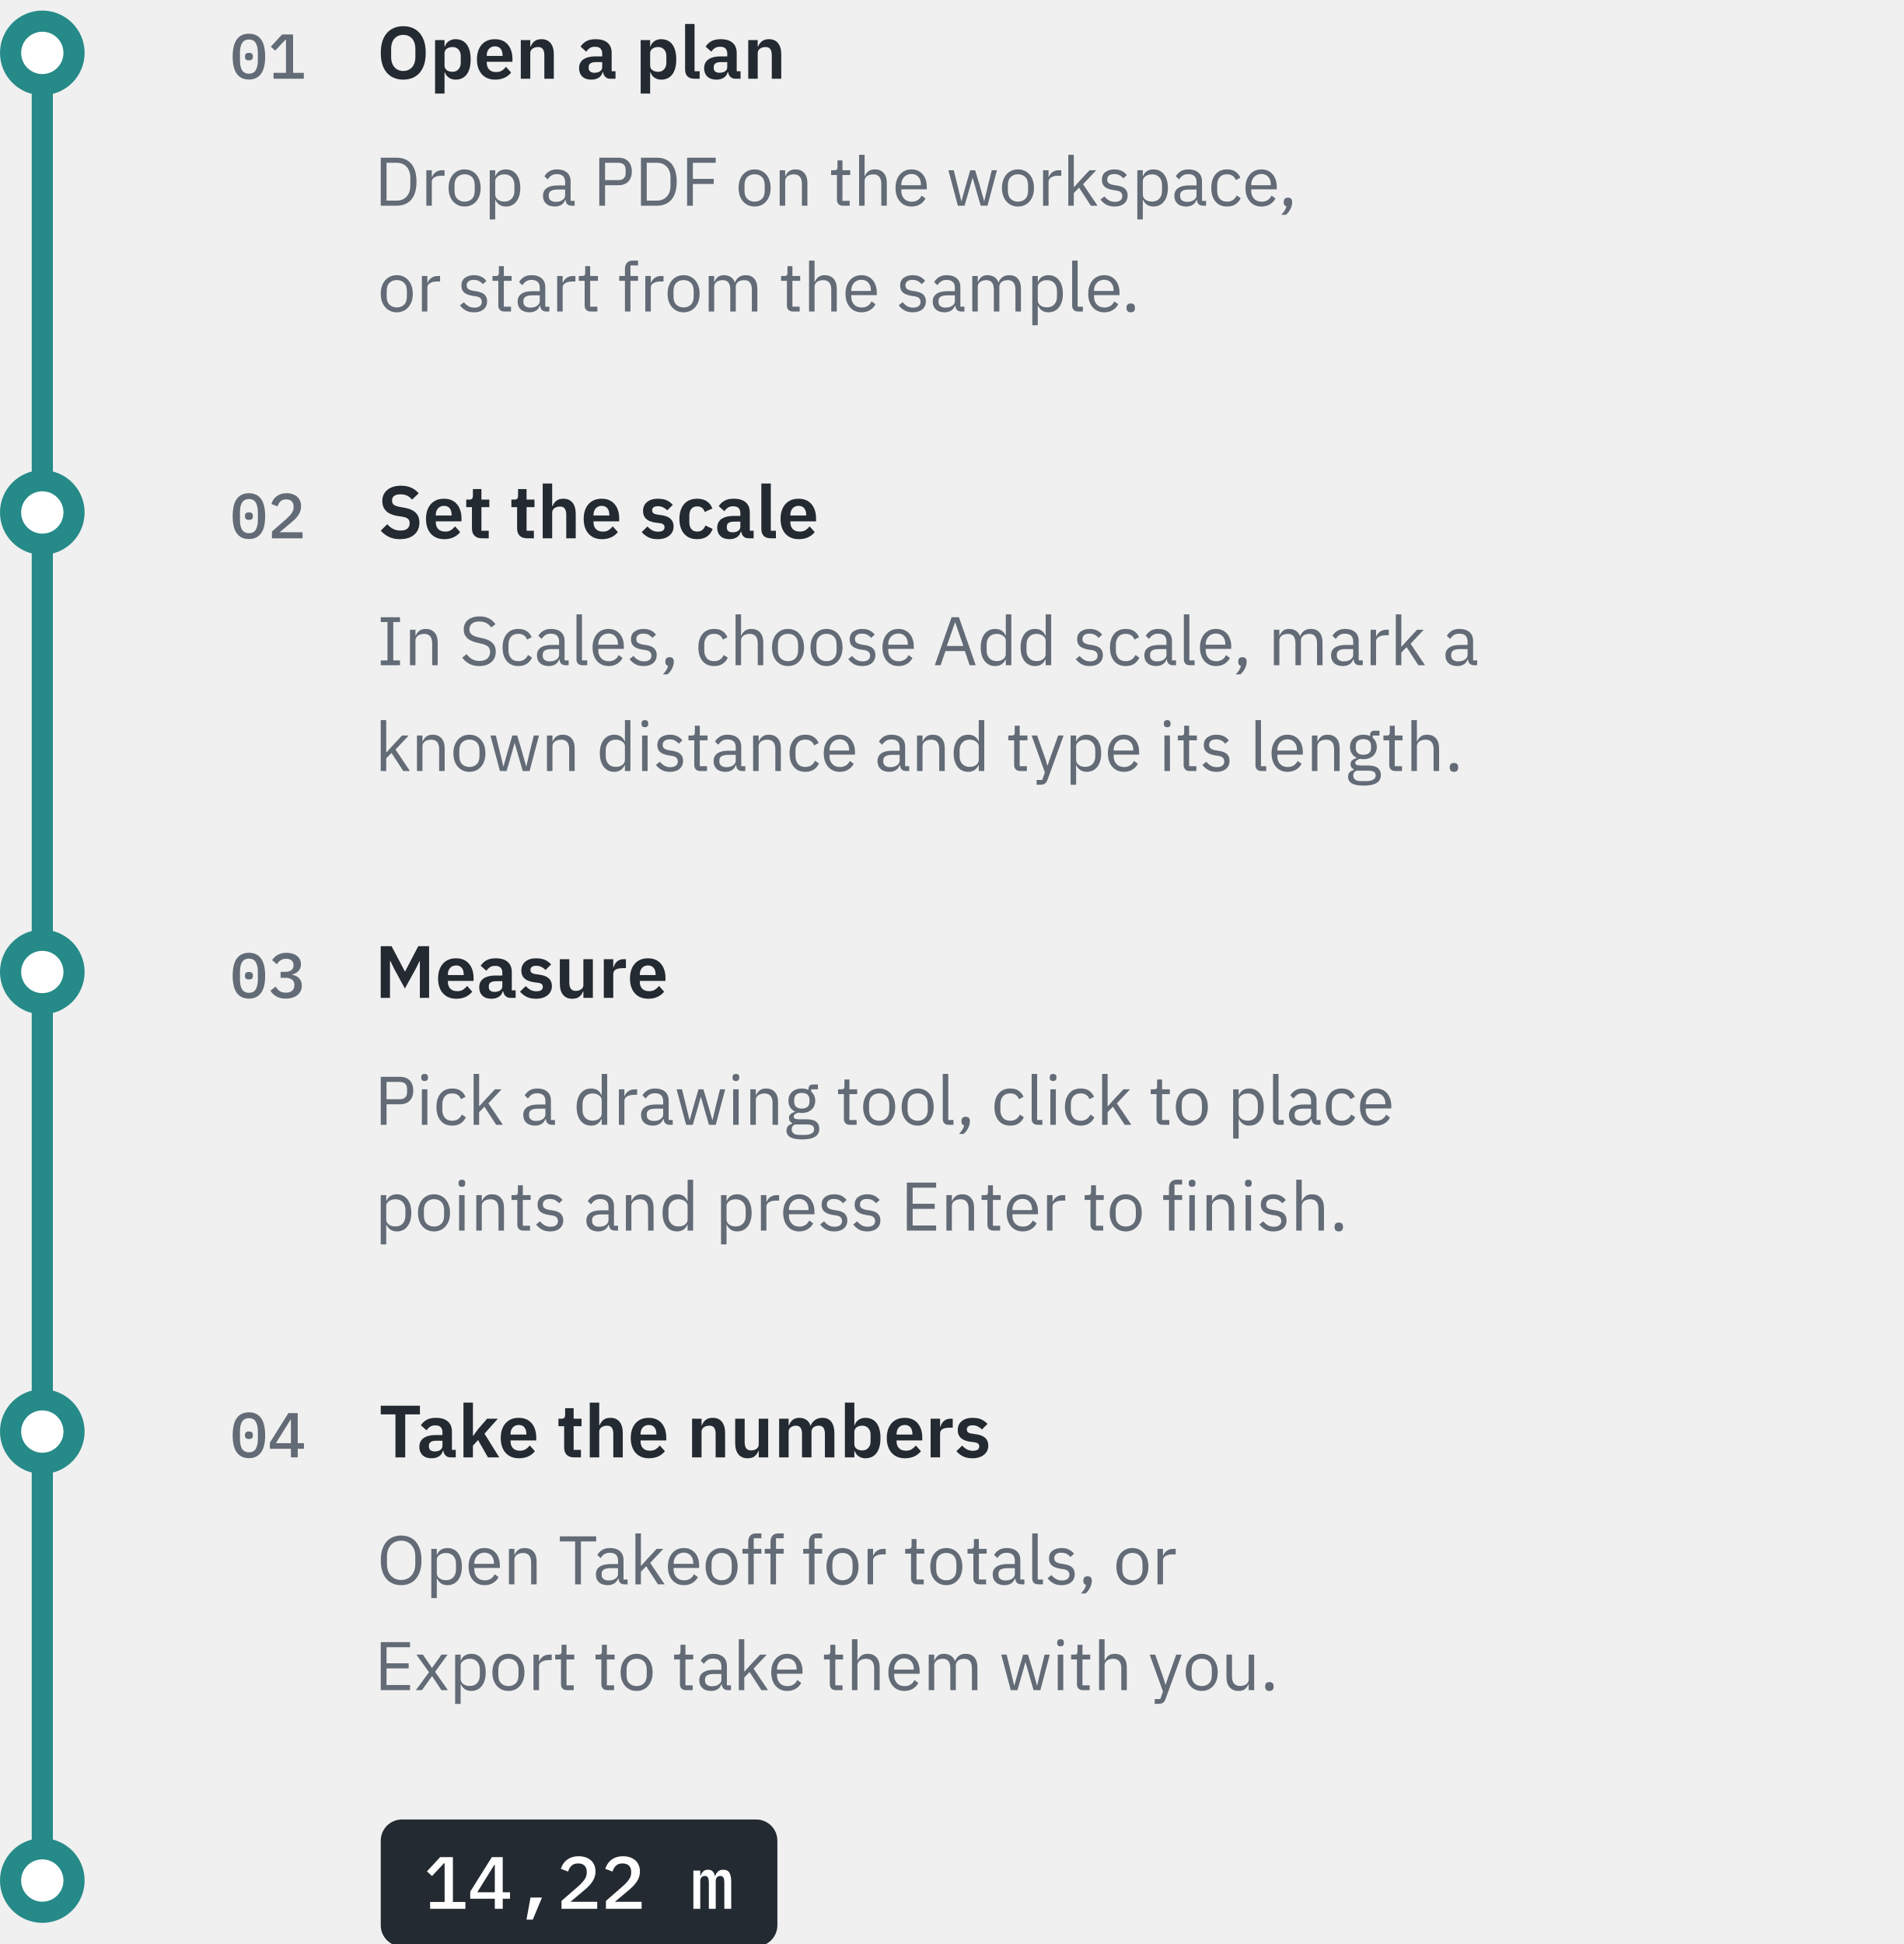
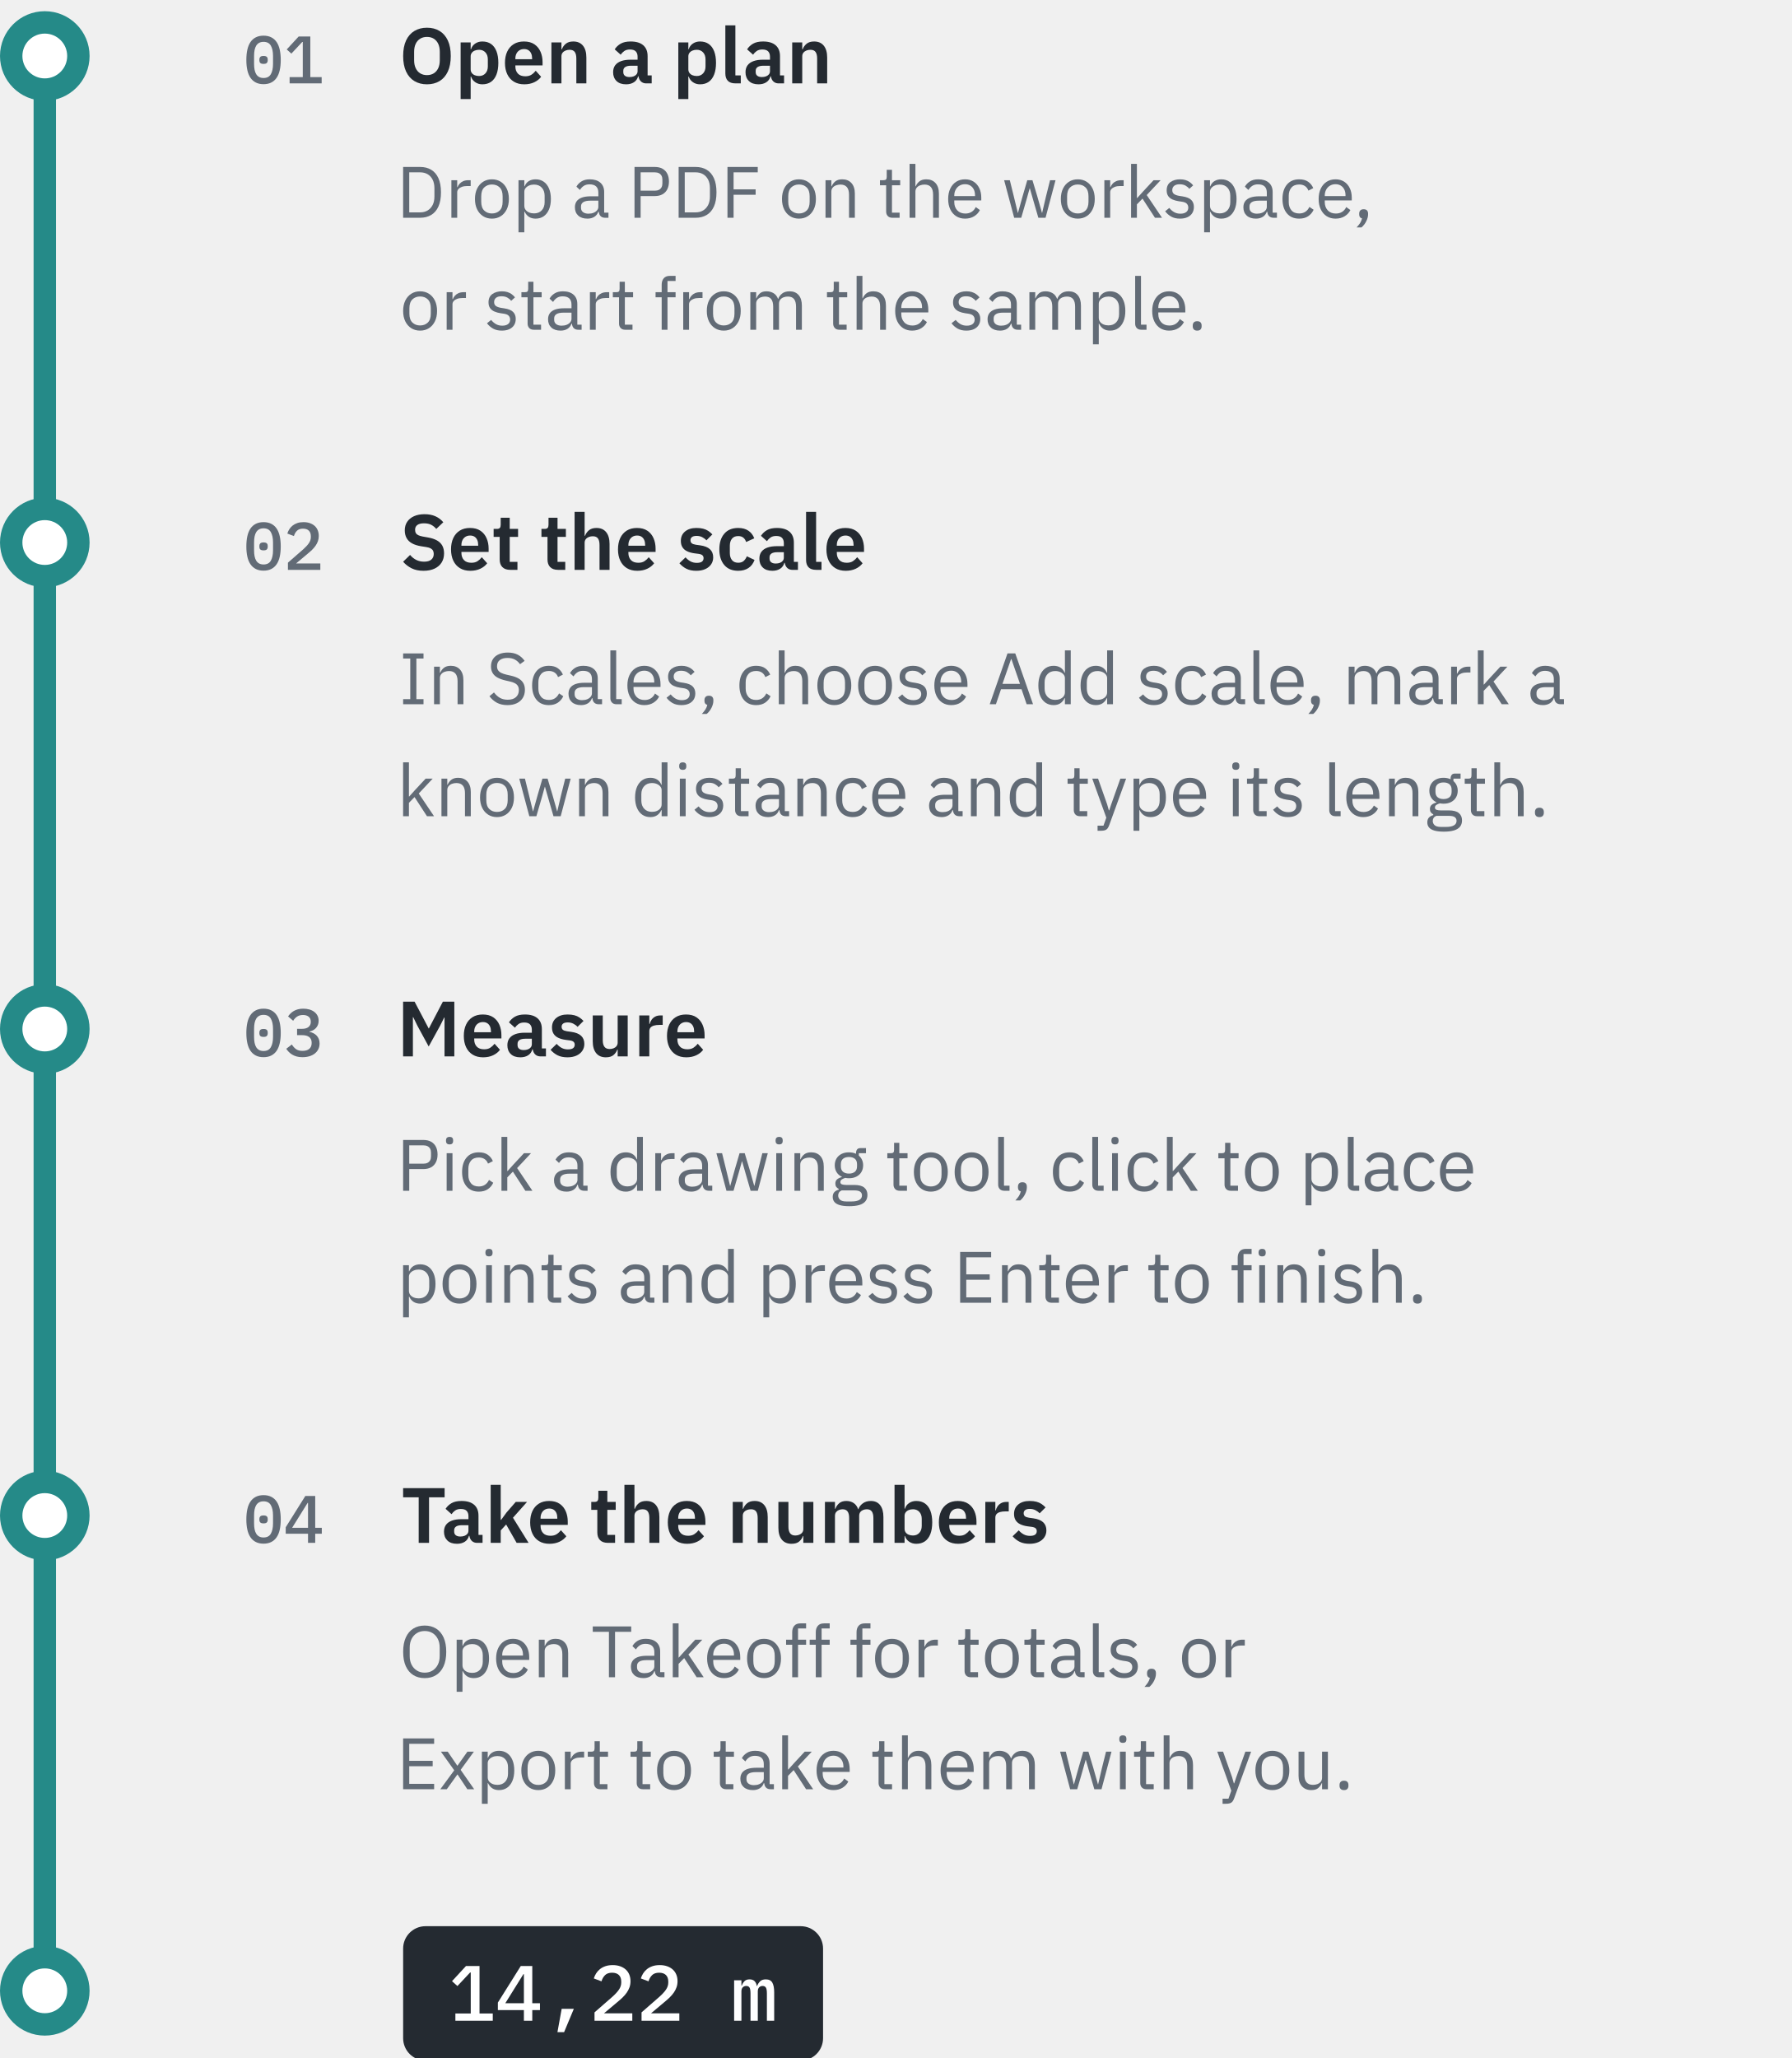
- <svg xmlns="http://www.w3.org/2000/svg" width="360" height="367.54" viewBox="0 0 360 367.54">
+ <svg xmlns="http://www.w3.org/2000/svg" width="320" height="367.54" viewBox="0 0 320 367.54">
  <defs>
    <path id="o-comma" d="M244 152H399L275 -145H190Z" />
    <path id="o-four" d="M362 0V136H30V232L322 698H469V224H567V136H469V0ZM125 224H362V595H356Z" />
    <path id="o-m" d="M44 0V516H137V449H142Q154 482 176.5 505.0Q199 528 241 528Q282 528 304.5 505.5Q327 483 333 444H337Q351 479 376.0 503.5Q401 528 448 528Q508 528 531.5 486.0Q555 444 555 363V0H462V349Q462 403 449.0 423.5Q436 444 407 444Q381 444 363.5 426.5Q346 409 346 374V0H253V349Q253 403 240.5 423.5Q228 444 199 444Q172 444 154.5 426.5Q137 409 137 374V0Z" />
    <path id="o-one" d="M88 0V93H284V616H276L114 443L45 505L223 698H396V93H565V0Z" />
    <path id="o-three" d="M271 410Q338 410 370.5 438.5Q403 467 403 510V517Q403 565 371.5 590.5Q340 616 287 616Q236 616 200.5 593.0Q165 570 141 530L65 595Q81 618 102.0 639.0Q123 660 150.0 675.5Q177 691 212.0 700.5Q247 710 291 710Q340 710 382.0 698.0Q424 686 455.0 662.5Q486 639 503.0 605.5Q520 572 520 530Q520 497 509.5 470.0Q499 443 480.5 422.5Q462 402 437.0 389.0Q412 376 384 370V365Q414 359 441.0 345.5Q468 332 489.0 310.5Q510 289 522.0 259.5Q534 230 534 192Q534 146 516.0 108.5Q498 71 464.5 44.0Q431 17 384.0 2.5Q337 -12 279 -12Q230 -12 192.5 -1.5Q155 9 126.0 26.5Q97 44 75.5 66.5Q54 89 38 113L121 177Q147 135 182.5 108.5Q218 82 280 82Q346 82 381.0 112.5Q416 143 416 197V205Q416 259 379.5 287.5Q343 316 274 316H199V410Z" />
    <path id="o-two" d="M545 0H63V107L291 306Q345 354 374.5 397.0Q404 440 404 488V499Q404 554 374.0 583.5Q344 613 287 613Q229 613 197.5 582.0Q166 551 152 503L54 540Q64 573 83.0 603.5Q102 634 131.5 658.0Q161 682 201.5 696.0Q242 710 295 710Q349 710 391.5 694.5Q434 679 463.0 652.0Q492 625 507.0 587.5Q522 550 522 505Q522 463 509.5 427.5Q497 392 474.5 359.5Q452 327 421.0 297.0Q390 267 353 237L184 95H545Z" />
    <path id="o-zero" d="M300 -12Q234 -12 185.5 12.5Q137 37 105.5 83.0Q74 129 59.0 196.0Q44 263 44 349Q44 434 59.0 501.5Q74 569 105.5 615.0Q137 661 185.5 685.5Q234 710 300 710Q366 710 414.5 685.5Q463 661 494.5 615.0Q526 569 541.0 501.5Q556 434 556 349Q556 263 541.0 196.0Q526 129 494.5 83.0Q463 37 414.5 12.5Q366 -12 300 -12ZM300 80Q376 80 408.5 136.5Q441 193 441 289V409Q441 505 408.5 561.5Q376 618 300 618Q262 618 235.0 603.5Q208 589 191.0 561.5Q174 534 166.5 495.5Q159 457 159 409V289Q159 241 166.5 202.5Q174 164 191.0 136.5Q208 109 235.0 94.5Q262 80 300 80ZM300 290Q265 290 251.5 304.0Q238 318 238 338V360Q238 380 251.5 394.0Q265 408 300 408Q335 408 348.5 394.0Q362 380 362 360V338Q362 318 348.5 304.0Q335 290 300 290Z" />
    <path id="r-A" d="M618 0H530L460 206H178L108 0H23L267 698H374ZM439 280 351 533 321 620H316L286 533L198 280Z" />
    <path id="r-D" d="M93 0V698H327Q414 698 478.5 659.5Q543 621 578.0 543.5Q613 466 613 349Q613 232 578.0 154.5Q543 77 478.5 38.5Q414 0 327 0ZM177 74H327Q385 74 429.0 100.0Q473 126 498.0 174.5Q523 223 523 292V406Q523 475 498.0 524.0Q473 573 429.0 598.5Q385 624 327 624H177Z" />
    <path id="r-E" d="M519 0H93V698H519V624H177V390H499V316H177V74H519Z" />
    <path id="r-F" d="M177 0H93V698H509V624H177V390H480V316H177Z" />
    <path id="r-I" d="M340 0H60V70H158V628H60V698H340V628H242V70H340Z" />
    <path id="r-O" d="M354 -12Q264 -12 197.5 29.5Q131 71 94.5 151.5Q58 232 58 349Q58 466 94.5 546.5Q131 627 197.5 668.5Q264 710 354 710Q444 710 510.5 668.5Q577 627 613.5 546.5Q650 466 650 349Q650 232 613.5 151.5Q577 71 510.5 29.5Q444 -12 354 -12ZM354 63Q415 63 461.0 91.5Q507 120 533.5 171.0Q560 222 560 291V407Q560 476 533.5 527.5Q507 579 461.0 607.0Q415 635 354 635Q294 635 247.5 607.0Q201 579 174.5 527.5Q148 476 148 407V291Q148 222 174.5 171.0Q201 120 247.5 91.5Q294 63 354 63Z" />
    <path id="r-P" d="M177 0H93V698H371Q434 698 477.5 673.5Q521 649 543.5 604.5Q566 560 566 498Q566 437 543.5 392.0Q521 347 477.5 322.5Q434 298 371 298H177ZM177 624V372H371Q404 372 427.5 383.5Q451 395 463.5 417.5Q476 440 476 472V524Q476 556 463.5 578.5Q451 601 427.5 612.5Q404 624 371 624Z" />
    <path id="r-S" d="M289 -12Q205 -12 144.5 20.5Q84 53 42 110L104 162Q141 113 186.0 87.5Q231 62 292 62Q367 62 406.5 98.0Q446 134 446 194Q446 227 433.0 250.0Q420 273 391.5 288.5Q363 304 317 314L260 327Q197 342 153.0 366.0Q109 390 86.0 428.0Q63 466 63 519Q63 581 92.0 623.5Q121 666 173.5 688.0Q226 710 294 710Q373 710 429.5 681.0Q486 652 525 596L462 550Q434 590 392.5 613.0Q351 636 290 636Q223 636 184.5 607.0Q146 578 146 522Q146 489 160.5 467.0Q175 445 204.0 430.5Q233 416 277 406L334 393Q402 378 445.0 352.0Q488 326 508.5 288.0Q529 250 529 198Q529 134 500.0 87.0Q471 40 417.5 14.0Q364 -12 289 -12Z" />
    <path id="r-T" d="M550 624H328V0H244V624H22V698H550Z" />
    <path id="r-a" d="M505 0H460Q428 0 408.0 13.5Q388 27 379.0 51.0Q370 75 370 106V113L401 84H366Q350 37 310.5 12.5Q271 -12 217 -12Q135 -12 89.5 30.0Q44 72 44 144Q44 193 68.0 226.5Q92 260 140.5 277.5Q189 295 264 295H366V346Q366 401 336.0 430.0Q306 459 244 459Q198 459 166.0 438.0Q134 417 113 382L65 427Q86 468 132.0 498.0Q178 528 248 528Q341 528 393.5 482.0Q446 436 446 354V70H505ZM366 235H260Q192 235 160.0 215.0Q128 195 128 157V136Q128 98 156.0 77.0Q184 56 230 56Q270 56 300.5 68.5Q331 81 348.5 102.5Q366 124 366 150Z" />
    <path id="r-c" d="M277 -12Q168 -12 107.5 61.0Q47 134 47 258Q47 382 107.5 455.0Q168 528 277 528Q354 528 401.0 494.0Q448 460 470 407L403 373Q389 413 356.5 435.0Q324 457 277 457Q206 457 169.5 413.5Q133 370 133 302V214Q133 147 169.5 103.0Q206 59 277 59Q326 59 361.0 82.0Q396 105 417 149L475 110Q450 55 400.5 21.5Q351 -12 277 -12Z" />
    <path id="r-comma" d="M136 117Q168 117 182.5 100.5Q197 84 197 58V44Q197 4 173.0 -46.0Q149 -96 106 -133H39Q69 -101 87.5 -72.5Q106 -44 114 -9Q94 -4 84.5 10.0Q75 24 75 44V58Q75 84 90.0 100.5Q105 117 136 117Z" />
    <path id="r-d" d="M415 0V84H411Q388 36 350.5 12.0Q313 -12 260 -12Q196 -12 148.5 21.0Q101 54 75.5 115.0Q50 176 50 258Q50 341 75.5 401.5Q101 462 148.5 495.0Q196 528 260 528Q313 528 352.0 504.5Q391 481 411 432H415V740H495V0ZM282 60Q319 60 349.0 72.5Q379 85 397.0 108.5Q415 132 415 165V357Q415 386 397.0 408.0Q379 430 349.0 443.0Q319 456 282 456Q215 456 175.5 413.5Q136 371 136 302V214Q136 145 175.5 102.5Q215 60 282 60Z" />
    <path id="r-e" d="M279 -12Q209 -12 157.0 21.5Q105 55 76.0 115.5Q47 176 47 258Q47 340 76.0 400.5Q105 461 157.0 494.5Q209 528 279 528Q348 528 398.0 495.5Q448 463 475.0 406.0Q502 349 502 276V238H131V214Q131 147 171.5 102.5Q212 58 284 58Q333 58 369.5 81.0Q406 104 426 147L483 106Q458 54 405.0 21.0Q352 -12 279 -12ZM279 461Q236 461 202.5 441.0Q169 421 150.0 385.5Q131 350 131 305V298H416V309Q416 355 399.0 389.0Q382 423 351.0 442.0Q320 461 279 461Z" />
    <path id="r-f" d="M113 0V446H29V516H113V620Q113 673 141.0 706.5Q169 740 226 740H304V670H193V516H304V446H193V0Z" />
    <path id="r-g" d="M520 -57Q520 -110 492.0 -144.5Q464 -179 408.5 -195.5Q353 -212 270 -212Q190 -212 139.5 -197.0Q89 -182 66.0 -153.5Q43 -125 43 -85Q43 -43 65.0 -19.0Q87 5 125 15V26Q103 37 91.0 54.5Q79 72 79 98Q79 137 104.0 157.5Q129 178 168 188V192Q122 214 96.5 255.0Q71 296 71 350Q71 403 95.0 443.0Q119 483 163.0 505.5Q207 528 265 528Q293 528 317.5 523.0Q342 518 363 508V517Q363 547 377.0 566.5Q391 586 423 586H500V516H402V483Q430 459 445.5 425.0Q461 391 461 350Q461 298 437.0 257.5Q413 217 369.0 194.5Q325 172 266 172Q253 172 240.0 173.5Q227 175 216 177Q191 170 169.5 156.5Q148 143 148 119Q148 96 170.0 88.0Q192 80 227 80H337Q433 80 476.5 43.5Q520 7 520 -57ZM445 -63Q445 -32 421.5 -13.5Q398 5 338 5H166Q141 -6 129.5 -23.5Q118 -41 118 -65Q118 -99 143.5 -123.0Q169 -147 230 -147H304Q371 -147 408.0 -126.0Q445 -105 445 -63ZM266 236Q317 236 347.0 260.5Q377 285 377 336V364Q377 415 347.0 439.5Q317 464 266 464Q215 464 185.0 439.5Q155 415 155 364V336Q155 285 185.0 260.5Q215 236 266 236Z" />
    <path id="r-h" d="M85 0V740H165V432H169Q188 476 222.5 502.0Q257 528 315 528Q395 528 441.5 476.5Q488 425 488 331V0H408V317Q408 386 378.5 421.0Q349 456 291 456Q259 456 230.0 445.5Q201 435 183.0 413.0Q165 391 165 358V0Z" />
    <path id="r-i" d="M125 637Q100 637 88.0 649.5Q76 662 76 682V695Q76 715 88.0 727.5Q100 740 125 740Q151 740 162.5 727.5Q174 715 174 695V682Q174 662 162.5 649.5Q151 637 125 637ZM85 0V516H165V0Z" />
    <path id="r-k" d="M85 0V740H165V363V271H169L248 359L394 516H491L300 312L510 0H413L242 263L165 184V0Z" />
    <path id="r-l" d="M241 0H170Q129 0 107.0 23.5Q85 47 85 83V740H165V70H241Z" />
    <path id="r-m" d="M165 0H85V516H165V432H169Q186 472 217.0 500.0Q248 528 308 528Q359 528 402.0 503.5Q445 479 466 423H468Q482 465 520.5 496.5Q559 528 625 528Q704 528 748.5 476.5Q793 425 793 331V0H713V317Q713 385 686.0 420.5Q659 456 600 456Q569 456 541.0 445.5Q513 435 496.0 413.0Q479 391 479 358V0H399V317Q399 386 372.0 421.0Q345 456 288 456Q257 456 228.5 445.5Q200 435 182.5 413.0Q165 391 165 358Z" />
    <path id="r-n" d="M165 0H85V516H165V432H169Q188 476 222.5 502.0Q257 528 315 528Q395 528 441.5 476.5Q488 425 488 331V0H408V317Q408 386 378.5 421.0Q349 456 291 456Q259 456 230.0 445.5Q201 435 183.0 413.0Q165 391 165 358Z" />
    <path id="r-o" d="M280 -12Q211 -12 158.5 21.5Q106 55 76.5 115.5Q47 176 47 258Q47 340 76.5 400.5Q106 461 158.5 494.5Q211 528 280 528Q349 528 401.5 494.5Q454 461 483.5 400.5Q513 340 513 258Q513 176 483.5 115.5Q454 55 401.5 21.5Q349 -12 280 -12ZM280 59Q345 59 386.0 99.0Q427 139 427 221V295Q427 377 386.0 417.0Q345 457 280 457Q216 457 174.5 417.0Q133 377 133 295V221Q133 139 174.5 99.0Q216 59 280 59Z" />
    <path id="r-p" d="M85 -200V516H165V432H169Q189 481 228.0 504.5Q267 528 320 528Q385 528 432.0 495.0Q479 462 504.5 401.5Q530 341 530 258Q530 176 504.5 115.0Q479 54 432.0 21.0Q385 -12 320 -12Q267 -12 229.5 12.0Q192 36 169 84H165V-200ZM298 60Q366 60 405.0 102.5Q444 145 444 214V302Q444 371 405.0 413.5Q366 456 298 456Q262 456 231.5 443.0Q201 430 183.0 408.0Q165 386 165 357V165Q165 132 183.0 108.5Q201 85 231.5 72.5Q262 60 298 60Z" />
    <path id="r-period" d="M136 -12Q105 -12 90.0 4.5Q75 21 75 46V59Q75 85 90.0 101.0Q105 117 136 117Q168 117 182.5 101.0Q197 85 197 59V46Q197 21 182.5 4.5Q168 -12 136 -12Z" />
    <path id="r-r" d="M165 0H85V516H165V421H170Q179 446 198.0 467.5Q217 489 247.0 502.5Q277 516 319 516H350V436H303Q260 436 229.0 424.5Q198 413 181.5 394.0Q165 375 165 350Z" />
    <path id="r-s" d="M240 -12Q169 -12 120.0 15.5Q71 43 36 89L93 135Q123 98 160.0 77.0Q197 56 246 56Q297 56 325.5 78.0Q354 100 354 140Q354 170 334.5 192.0Q315 214 264 221L223 227Q176 234 138.0 250.5Q100 267 78.5 297.5Q57 328 57 376Q57 453 109.5 490.5Q162 528 241 528Q283 528 315.5 518.0Q348 508 374.0 489.5Q400 471 421 445L368 397Q351 421 318.0 440.5Q285 460 235 460Q186 460 160.0 438.5Q134 417 134 380Q134 343 159.5 325.5Q185 308 233 300L273 294Q359 281 395.0 244.5Q431 208 431 149Q431 99 408.0 63.0Q385 27 342.0 7.5Q299 -12 240 -12Z" />
    <path id="r-t" d="M299 0H199Q158 0 136.0 24.0Q114 48 114 85V446H29V516H77Q103 516 112.5 526.5Q122 537 122 563V659H194V516H307V446H194V70H299Z" />
    <path id="r-u" d="M403 0V84H399Q384 47 351.5 17.5Q319 -12 254 -12Q175 -12 127.5 39.5Q80 91 80 185V516H160V199Q160 130 190.0 95.0Q220 60 278 60Q310 60 338.5 70.5Q367 81 385.0 103.0Q403 125 403 159V516H483V0Z" />
    <path id="r-w" d="M169 0 31 516H109L164 293L219 67H221L284 293L349 516H420L487 293L551 67H553L606 293L662 516H737L600 0H501L429 248L384 405H382L338 248L266 0Z" />
    <path id="r-x" d="M21 0 212 260 29 516H123L254 324H257L393 516H482L300 266L486 0H392L258 202H255L110 0Z" />
    <path id="r-y" d="M278 165 403 516H482L251 -120Q240 -151 226.5 -168.5Q213 -186 191.0 -193.0Q169 -200 131 -200H90V-130H171L210 -20L17 516H97L221 165L245 81H250Z" />
    <path id="s-M" d="M81.72 0V698H228.266L332.77 499.646L407.82 356.546H410.705L485.345 499.646L589.144 698H735.215V0H610.209V385.693V496.348H606.619L553.26 389.923L408.115 126.109L265.086 389.218L210.316 501.283H206.726V385.693V0Z" />
    <path id="s-O" d="M356.115 -12Q264.705 -12 196.09 29.147Q127.475 70.295 89.917 150.795Q52.36 231.295 52.36 349Q52.36 467.41 89.917 547.558Q127.475 627.705 196.09 668.853Q264.705 710 356.115 710Q448.23 710 516.493 668.853Q584.755 627.705 622.313 547.558Q659.87 467.41 659.87 349Q659.87 231.295 622.313 150.795Q584.755 70.295 516.493 29.147Q448.23 -12 356.115 -12ZM356.115 105.301Q406.54 105.301 443.022 128.161Q479.504 151.021 499.659 193.561Q519.814 236.1 519.814 295.23V402.77Q519.814 462.605 499.659 504.939Q479.504 547.274 443.022 569.987Q406.54 592.699 356.115 592.699Q306.69 592.699 269.708 569.987Q232.726 547.274 212.571 504.939Q192.416 462.605 192.416 402.77V295.23Q192.416 236.1 212.571 193.561Q232.726 151.021 269.708 128.161Q306.69 105.301 356.115 105.301Z" />
    <path id="s-S" d="M298.87 -12Q209.935 -12 146.615 20.147Q83.295 52.295 39.18 103.655L127.971 190.201Q163.561 147.546 208.208 125.923Q252.856 104.301 306.805 104.301Q368.41 104.301 399.097 131.136Q429.785 157.971 429.785 202.46Q429.785 225.59 421.367 243.302Q412.95 261.015 392.205 272.99Q371.46 284.965 334.625 290.734L269.165 300.914Q199.115 312.389 152.647 338.152Q106.18 363.914 83.18 405.792Q60.18 447.67 60.18 504.195Q60.18 566.9 90.942 612.925Q121.705 658.95 178.435 684.475Q235.165 710 313.035 710Q392.035 710 451.003 683.468Q509.971 656.935 551.791 607.28L462 521.799Q436.115 554.044 398.845 573.872Q361.575 593.699 305.51 593.699Q249.791 593.699 220.808 572.454Q191.826 551.209 191.826 512.13Q191.826 485.475 202.096 468.41Q212.366 451.345 233.963 441.428Q255.561 431.51 288.985 425.035L354.445 413.445Q425.266 401.266 471.086 375.266Q516.906 349.266 539.168 308.445Q561.431 267.625 561.431 209.985Q561.431 143.87 530.668 94.05Q499.906 44.23 441.118 16.115Q382.33 -12 298.87 -12Z" />
    <path id="s-T" d="M554.935 580.994H356.201V0H224.26V580.994H25.525V698H554.935Z" />
    <path id="s-a" d="M528.971 0H457.885Q429.41 0 406.942 13.5Q384.475 27 371.95 52.763Q359.425 78.525 359.425 113.755V124.985L391.13 89.64H355.425Q342.245 39.82 301.687 13.91Q261.13 -12 202.9 -12Q123.015 -12 79.982 30.353Q36.95 72.705 36.95 141.885Q36.95 195.82 63.417 231.083Q89.885 266.345 139.795 284.198Q189.705 302.05 260.475 302.05H349.08V340.36Q349.08 383.375 326.13 407.792Q303.18 432.209 251.755 432.209Q207.165 432.209 179.395 412.619Q151.625 393.029 133.445 365.785L57.245 434.05Q86 479.28 134.115 506.813Q182.23 534.345 260.69 534.345Q366.381 534.345 421.701 485.878Q477.021 437.41 477.021 347.655V101.726H528.971ZM349.08 225.13H267.05Q216.676 225.13 191.726 208.655Q166.776 192.18 166.776 160.525V143.755Q166.776 112.805 187.726 96.74Q208.676 80.676 245.51 80.676Q274.935 80.676 298.032 89.298Q321.13 97.92 335.105 114.838Q349.08 131.755 349.08 156.345Z" />
    <path id="s-b" d="M73.72 0V740H201.661V435.525H206.366Q220.021 481 259.373 507.673Q298.726 534.345 350.316 534.345Q416.726 534.345 461.963 502.403Q507.201 470.46 530.938 409.608Q554.676 348.755 554.676 261.525Q554.676 174.59 530.938 113.237Q507.201 51.885 461.963 19.942Q416.726 -12 350.316 -12Q298.726 -12 259.816 15.173Q220.906 42.345 206.366 86.82H201.661V0ZM309.28 93.841Q358.95 93.841 389.842 127.528Q420.734 161.215 420.734 216.115V306.23Q420.734 361.835 389.842 395.17Q358.95 428.504 309.28 428.504Q278.92 428.504 254.413 418.324Q229.906 408.144 215.783 389.317Q201.661 370.49 201.661 345.015V179.1Q201.661 152.445 215.783 133.176Q229.906 113.906 254.413 103.873Q278.92 93.841 309.28 93.841Z" />
    <path id="s-c" d="M279.82 -12Q164.475 -12 101.86 62.058Q39.245 136.115 39.245 261.525Q39.245 386.935 101.86 460.64Q164.475 534.345 279.82 534.345Q358.935 534.345 410.518 498.935Q462.1 463.525 484.805 402.065L380.439 355.375Q371.375 388.324 346.277 409.619Q321.18 430.914 279.82 430.914Q227.151 430.914 200.168 397.285Q173.186 363.655 173.186 308.345V213.295Q173.186 158.985 200.168 124.856Q227.151 90.726 279.82 90.726Q325.295 90.726 350.777 114.431Q376.26 138.136 390.209 172.971L488.395 126.215Q462.69 57.115 409.313 22.558Q355.935 -12 279.82 -12Z" />
    <path id="s-e" d="M285.345 -12Q208.295 -12 153.122 21.5Q97.95 55 68.597 116.558Q39.245 178.115 39.245 261.525Q39.245 344.23 67.892 405.435Q96.54 466.64 150.655 500.493Q204.77 534.345 281.115 534.345Q362.805 534.345 415.273 498.32Q467.74 462.295 493.33 402.475Q518.92 342.655 518.92 271.065V228.835H171.891V216.115Q171.891 159.69 203.931 125.061Q235.971 90.431 298.805 90.431Q346.395 90.431 377.255 110.611Q408.115 130.791 431.64 161.1L500.625 84.144Q468.575 40.605 413.108 14.302Q357.64 -12 285.345 -12ZM283.23 437.734Q249.395 437.734 224.356 422.317Q199.316 406.9 185.603 379.507Q171.891 352.115 171.891 315.575V307.87H385.684V317.46Q385.684 353.59 373.972 380.54Q362.26 407.49 339.367 422.612Q316.475 437.734 283.23 437.734Z" />
    <path id="s-h" d="M73.72 0V740H201.661V434.82H207.071Q222.546 476.705 257.398 505.525Q292.251 534.345 353.071 534.345Q433.071 534.345 476.398 480.818Q519.726 427.29 519.726 329.59V0H391.785V317Q391.785 372.351 371.802 400.428Q351.82 428.504 305.805 428.504Q279.571 428.504 255.796 419.414Q232.021 410.324 216.841 391.749Q201.661 373.173 201.661 345.31V0Z" />
    <path id="s-k" d="M73.72 0V740H201.661V399.661V293.561H207.071L276.201 387.906L393.295 522.345H537.531L357.811 320.46L557.236 0H404.54L270.906 234.094L201.661 158.619V0Z" />
    <path id="s-l" d="M270.611 0H202.431Q136.755 0 105.237 33.018Q73.72 66.035 73.72 126.006V740H201.661V101.726H270.611Z" />
    <path id="s-m" d="M201.661 0H73.72V522.345H201.661V434.82H207.071Q221.956 476.23 255.423 505.288Q288.891 534.345 347.481 534.345Q400.596 534.345 440.071 508.083Q479.546 481.82 497.726 428.64H500.431Q514.431 472.05 556.103 503.198Q597.776 534.345 659.546 534.345Q736.431 534.345 778.111 480.73Q819.791 427.115 819.791 329.59V0H691.849V317Q691.849 373.015 671.547 400.76Q651.245 428.504 607.755 428.504Q583.1 428.504 560.74 419.414Q538.381 410.324 524.553 391.849Q510.726 373.375 510.726 345.31V0H382.785V317Q382.785 373.31 362.13 400.907Q341.475 428.504 299.28 428.504Q275.33 428.504 252.823 419.414Q230.316 410.324 215.988 391.849Q201.661 373.375 201.661 345.31Z" />
    <path id="s-n" d="M201.661 0H73.72V522.345H201.661V434.82H207.071Q222.546 476.705 257.398 505.525Q292.251 534.345 353.071 534.345Q433.071 534.345 476.398 480.818Q519.726 427.29 519.726 329.59V0H391.785V317Q391.785 372.351 371.802 400.428Q351.82 428.504 305.805 428.504Q279.571 428.504 255.796 419.414Q232.021 410.324 216.841 391.749Q201.661 373.173 201.661 345.31Z" />
    <path id="s-p" d="M73.72 -200V522.345H201.661V435.525H206.366Q220.021 481 259.373 507.673Q298.726 534.345 350.316 534.345Q416.726 534.345 461.963 502.403Q507.201 470.46 530.938 409.608Q554.676 348.755 554.676 261.525Q554.676 174.59 530.938 113.237Q507.201 51.885 461.963 19.942Q416.726 -12 350.316 -12Q298.726 -12 259.816 15.173Q220.906 42.345 206.366 86.82H201.661V-200ZM309.28 93.841Q358.95 93.841 389.842 127.528Q420.734 161.215 420.734 216.115V306.23Q420.734 361.835 389.842 395.17Q358.95 428.504 309.28 428.504Q278.92 428.504 254.413 418.324Q229.906 408.144 215.783 389.317Q201.661 370.49 201.661 345.015V179.1Q201.661 152.445 215.783 133.176Q229.906 113.906 254.413 103.873Q278.92 93.841 309.28 93.841Z" />
    <path id="s-r" d="M201.661 0H73.72V522.345H201.661V413.95H206.661Q213.546 441.77 230.431 466.442Q247.316 491.115 275.553 506.73Q303.791 522.345 345.086 522.345H372.561V401.454H332.611Q289.611 401.454 260.373 392.774Q231.136 384.094 216.398 366.504Q201.661 348.914 201.661 319.684Z" />
    <path id="s-s" d="M244.935 -12Q170.41 -12 119.295 13.385Q68.18 38.77 28.95 84.065L107.1 159.676Q135.69 126.906 170.575 108.021Q205.46 89.136 250.23 89.136Q296.295 89.136 316.687 105.143Q337.08 121.151 337.08 149.165Q337.08 172.115 322.515 185.655Q307.95 199.195 273.165 204.08L220.885 210.785Q165.425 218.49 126.367 237.457Q87.31 256.425 67.22 289.04Q47.13 321.655 47.13 368.95Q47.13 445.245 101.392 489.795Q155.655 534.345 245.23 534.345Q296.395 534.345 332.773 524.698Q369.151 515.05 396.913 496.55Q424.676 478.05 449.201 452.05L373.64 376.555Q351 401.26 319.058 417.234Q287.115 433.209 249.1 433.209Q208.561 433.209 189.258 418.407Q169.956 403.605 169.956 378.59Q169.956 352.87 185.586 339.6Q201.215 326.33 237.935 320.445L291.33 313.035Q377.33 301.445 418.618 262.83Q459.906 224.215 459.906 158.87Q459.906 108.87 433.381 70.05Q406.856 31.23 358.568 9.615Q310.28 -12 244.935 -12Z" />
    <path id="s-t" d="M328.611 0H237.071Q171.395 0 136.705 34.575Q102.015 69.151 102.015 132.941V420.619H24.77V522.345H65.015Q93.866 522.345 104.408 535.665Q114.95 548.985 114.95 575.69V664.64H229.956V522.345H336.611V420.619H229.956V101.726H328.611Z" />
    <path id="s-u" d="M386.08 0V86.82H381.375Q367.785 47.705 333.875 17.853Q299.965 -12 234.965 -12Q155.26 -12 111.637 41.263Q68.015 94.525 68.015 192.05V522.345H195.956V205.345Q195.956 151.151 217.143 122.496Q238.33 93.841 283.64 93.841Q309.295 93.841 332.86 102.931Q356.425 112.021 371.252 130.496Q386.08 148.971 386.08 176.625V522.345H514.021V0Z" />
  </defs>
  <polyline points="8,10 8,96.89 8,183.77 8,270.66 8,355.54" fill="none" stroke="#258A88" stroke-width="4" stroke-linejoin="round" />
  <circle cx="8" cy="10" r="6" fill="#FFFFFF" stroke="#258A88" stroke-width="4" />
  <circle cx="8" cy="96.89" r="6" fill="#FFFFFF" stroke="#258A88" stroke-width="4" />
  <circle cx="8" cy="183.77" r="6" fill="#FFFFFF" stroke="#258A88" stroke-width="4" />
  <circle cx="8" cy="270.66" r="6" fill="#FFFFFF" stroke="#258A88" stroke-width="4" />
  <circle cx="8" cy="355.54" r="6" fill="#FFFFFF" stroke="#258A88" stroke-width="4" />
  <g fill="#626B76" transform="translate(43.47 14.89) scale(0.012 -0.012)">
    <use href="#o-zero" x="0" />
    <use href="#o-one" x="600" />
  </g>
  <g fill="#242A31" transform="translate(71.27 14.89) scale(0.014 -0.014)">
    <use href="#s-O" x="0" />
    <use href="#s-p" x="712" />
    <use href="#s-e" x="1312" />
    <use href="#s-n" x="1870" />
    <use href="#s-a" x="2694" />
    <use href="#s-p" x="3489" />
    <use href="#s-l" x="4089" />
    <use href="#s-a" x="4383" />
    <use href="#s-n" x="4942" />
  </g>
  <g fill="#626B76" transform="translate(70.79 38.89) scale(0.013 -0.013)">
    <use href="#r-D" x="0" />
    <use href="#r-r" x="671" />
    <use href="#r-o" x="1033" />
    <use href="#r-p" x="1593" />
    <use href="#r-a" x="2409" />
    <use href="#r-P" x="3179" />
    <use href="#r-D" x="3785" />
    <use href="#r-F" x="4456" />
    <use href="#r-o" x="5251" />
    <use href="#r-n" x="5811" />
    <use href="#r-t" x="6615" />
    <use href="#r-h" x="6966" />
    <use href="#r-e" x="7534" />
    <use href="#r-w" x="8319" />
    <use href="#r-o" x="9082" />
    <use href="#r-r" x="9642" />
    <use href="#r-k" x="10009" />
    <use href="#r-s" x="10526" />
    <use href="#r-p" x="11013" />
    <use href="#r-a" x="11593" />
    <use href="#r-c" x="12127" />
    <use href="#r-e" x="12624" />
    <use href="#r-comma" x="13153" />
  </g>
  <g fill="#626B76" transform="translate(71.39 58.89) scale(0.013 -0.013)">
    <use href="#r-o" x="0" />
    <use href="#r-r" x="560" />
    <use href="#r-s" x="1163" />
    <use href="#r-t" x="1643" />
    <use href="#r-a" x="1994" />
    <use href="#r-r" x="2528" />
    <use href="#r-t" x="2899" />
    <use href="#r-f" x="3486" />
    <use href="#r-r" x="3810" />
    <use href="#r-o" x="4172" />
    <use href="#r-m" x="4732" />
    <use href="#r-t" x="5841" />
    <use href="#r-h" x="6192" />
    <use href="#r-e" x="6760" />
    <use href="#r-s" x="7545" />
    <use href="#r-a" x="8032" />
    <use href="#r-m" x="8566" />
    <use href="#r-p" x="9439" />
    <use href="#r-l" x="10019" />
    <use href="#r-e" x="10291" />
    <use href="#r-period" x="10820" />
  </g>
  <g fill="#626B76" transform="translate(43.47 101.77) scale(0.012 -0.012)">
    <use href="#o-zero" x="0" />
    <use href="#o-two" x="600" />
  </g>
  <g fill="#242A31" transform="translate(71.45 101.77) scale(0.014 -0.014)">
    <use href="#s-S" x="0" />
    <use href="#s-e" x="611" />
    <use href="#s-t" x="1169" />
    <use href="#s-t" x="1779" />
    <use href="#s-h" x="2153" />
    <use href="#s-e" x="2741" />
    <use href="#s-s" x="3535" />
    <use href="#s-c" x="4034" />
    <use href="#s-a" x="4547" />
    <use href="#s-l" x="5106" />
    <use href="#s-e" x="5400" />
  </g>
  <g fill="#626B76" transform="translate(71.22 125.77) scale(0.013 -0.013)">
    <use href="#r-I" x="0" />
    <use href="#r-n" x="400" />
    <use href="#r-S" x="1204" />
    <use href="#r-c" x="1785" />
    <use href="#r-a" x="2288" />
    <use href="#r-l" x="2822" />
    <use href="#r-e" x="3094" />
    <use href="#r-s" x="3643" />
    <use href="#r-comma" x="4125" />
    <use href="#r-c" x="4633" />
    <use href="#r-h" x="5136" />
    <use href="#r-o" x="5704" />
    <use href="#r-o" x="6264" />
    <use href="#r-s" x="6824" />
    <use href="#r-e" x="7311" />
    <use href="#r-A" x="8096" />
    <use href="#r-d" x="8737" />
    <use href="#r-d" x="9317" />
    <use href="#r-s" x="10133" />
    <use href="#r-c" x="10620" />
    <use href="#r-a" x="11123" />
    <use href="#r-l" x="11657" />
    <use href="#r-e" x="11929" />
    <use href="#r-comma" x="12458" />
    <use href="#r-m" x="12966" />
    <use href="#r-a" x="13839" />
    <use href="#r-r" x="14373" />
    <use href="#r-k" x="14740" />
    <use href="#r-a" x="15503" />
  </g>
  <g fill="#626B76" transform="translate(70.89 145.77) scale(0.013 -0.013)">
    <use href="#r-k" x="0" />
    <use href="#r-n" x="527" />
    <use href="#r-o" x="1095" />
    <use href="#r-w" x="1650" />
    <use href="#r-n" x="2418" />
    <use href="#r-d" x="3222" />
    <use href="#r-i" x="3802" />
    <use href="#r-s" x="4052" />
    <use href="#r-t" x="4532" />
    <use href="#r-a" x="4883" />
    <use href="#r-n" x="5417" />
    <use href="#r-c" x="5985" />
    <use href="#r-e" x="6482" />
    <use href="#r-a" x="7267" />
    <use href="#r-n" x="7801" />
    <use href="#r-d" x="8369" />
    <use href="#r-t" x="9185" />
    <use href="#r-y" x="9536" />
    <use href="#r-p" x="10035" />
    <use href="#r-e" x="10615" />
    <use href="#r-i" x="11400" />
    <use href="#r-t" x="11650" />
    <use href="#r-s" x="12001" />
    <use href="#r-l" x="12724" />
    <use href="#r-e" x="12996" />
    <use href="#r-n" x="13545" />
    <use href="#r-g" x="14113" />
    <use href="#r-t" x="14641" />
    <use href="#r-h" x="14992" />
    <use href="#r-period" x="15560" />
  </g>
  <g fill="#626B76" transform="translate(43.47 188.66) scale(0.012 -0.012)">
    <use href="#o-zero" x="0" />
    <use href="#o-three" x="600" />
  </g>
  <g fill="#242A31" transform="translate(70.85 188.66) scale(0.014 -0.014)">
    <use href="#s-M" x="0" />
    <use href="#s-e" x="817" />
    <use href="#s-a" x="1375" />
    <use href="#s-s" x="1934" />
    <use href="#s-u" x="2433" />
    <use href="#s-r" x="3021" />
    <use href="#s-e" x="3409" />
  </g>
  <g fill="#626B76" transform="translate(70.79 212.66) scale(0.013 -0.013)">
    <use href="#r-P" x="0" />
    <use href="#r-i" x="606" />
    <use href="#r-c" x="856" />
    <use href="#r-k" x="1359" />
    <use href="#r-a" x="2122" />
    <use href="#r-d" x="2892" />
    <use href="#r-r" x="3472" />
    <use href="#r-a" x="3835" />
    <use href="#r-w" x="4366" />
    <use href="#r-i" x="5134" />
    <use href="#r-n" x="5384" />
    <use href="#r-g" x="5952" />
    <use href="#r-t" x="6716" />
    <use href="#r-o" x="7063" />
    <use href="#r-o" x="7623" />
    <use href="#r-l" x="8183" />
    <use href="#r-comma" x="8465" />
    <use href="#r-c" x="8973" />
    <use href="#r-l" x="9476" />
    <use href="#r-i" x="9748" />
    <use href="#r-c" x="9998" />
    <use href="#r-k" x="10501" />
    <use href="#r-t" x="11264" />
    <use href="#r-o" x="11611" />
    <use href="#r-p" x="12407" />
    <use href="#r-l" x="12987" />
    <use href="#r-a" x="13259" />
    <use href="#r-c" x="13793" />
    <use href="#r-e" x="14290" />
  </g>
  <g fill="#626B76" transform="translate(70.89 232.66) scale(0.013 -0.013)">
    <use href="#r-p" x="0" />
    <use href="#r-o" x="580" />
    <use href="#r-i" x="1140" />
    <use href="#r-n" x="1390" />
    <use href="#r-t" x="1958" />
    <use href="#r-s" x="2309" />
    <use href="#r-a" x="3032" />
    <use href="#r-n" x="3566" />
    <use href="#r-d" x="4134" />
    <use href="#r-p" x="4950" />
    <use href="#r-r" x="5530" />
    <use href="#r-e" x="5892" />
    <use href="#r-s" x="6441" />
    <use href="#r-s" x="6922" />
    <use href="#r-E" x="7645" />
    <use href="#r-n" x="8228" />
    <use href="#r-t" x="8796" />
    <use href="#r-e" x="9143" />
    <use href="#r-r" x="9692" />
    <use href="#r-t" x="10295" />
    <use href="#r-o" x="10642" />
    <use href="#r-f" x="11438" />
    <use href="#r-i" x="11762" />
    <use href="#r-n" x="12012" />
    <use href="#r-i" x="12580" />
    <use href="#r-s" x="12830" />
    <use href="#r-h" x="13317" />
    <use href="#r-period" x="13885" />
  </g>
  <g fill="#626B76" transform="translate(43.47 275.54) scale(0.012 -0.012)">
    <use href="#o-zero" x="0" />
    <use href="#o-four" x="600" />
  </g>
  <g fill="#242A31" transform="translate(71.64 275.54) scale(0.014 -0.014)">
    <use href="#s-T" x="0" />
    <use href="#s-a" x="510" />
    <use href="#s-k" x="1069" />
    <use href="#s-e" x="1607" />
    <use href="#s-t" x="2401" />
    <use href="#s-h" x="2775" />
    <use href="#s-e" x="3363" />
    <use href="#s-n" x="4157" />
    <use href="#s-u" x="4745" />
    <use href="#s-m" x="5333" />
    <use href="#s-b" x="6221" />
    <use href="#s-e" x="6821" />
    <use href="#s-r" x="7379" />
    <use href="#s-s" x="7772" />
  </g>
  <g fill="#626B76" transform="translate(71.25 299.54) scale(0.013 -0.013)">
    <use href="#r-O" x="0" />
    <use href="#r-p" x="708" />
    <use href="#r-e" x="1288" />
    <use href="#r-n" x="1837" />
    <use href="#r-T" x="2641" />
    <use href="#r-a" x="3143" />
    <use href="#r-k" x="3677" />
    <use href="#r-e" x="4187" />
    <use href="#r-o" x="4736" />
    <use href="#r-f" x="5290" />
    <use href="#r-f" x="5614" />
    <use href="#r-f" x="6174" />
    <use href="#r-o" x="6494" />
    <use href="#r-r" x="7054" />
    <use href="#r-t" x="7657" />
    <use href="#r-o" x="8004" />
    <use href="#r-t" x="8564" />
    <use href="#r-a" x="8915" />
    <use href="#r-l" x="9449" />
    <use href="#r-s" x="9721" />
    <use href="#r-comma" x="10203" />
    <use href="#r-o" x="10711" />
    <use href="#r-r" x="11271" />
  </g>
  <g fill="#626B76" transform="translate(70.79 319.54) scale(0.013 -0.013)">
    <use href="#r-E" x="0" />
    <use href="#r-x" x="583" />
    <use href="#r-p" x="1090" />
    <use href="#r-o" x="1670" />
    <use href="#r-r" x="2230" />
    <use href="#r-t" x="2601" />
    <use href="#r-t" x="3188" />
    <use href="#r-o" x="3535" />
    <use href="#r-t" x="4331" />
    <use href="#r-a" x="4682" />
    <use href="#r-k" x="5216" />
    <use href="#r-e" x="5726" />
    <use href="#r-t" x="6511" />
    <use href="#r-h" x="6862" />
    <use href="#r-e" x="7430" />
    <use href="#r-m" x="7979" />
    <use href="#r-w" x="9088" />
    <use href="#r-i" x="9856" />
    <use href="#r-t" x="10106" />
    <use href="#r-h" x="10457" />
    <use href="#r-y" x="11261" />
    <use href="#r-o" x="11755" />
    <use href="#r-u" x="12315" />
    <use href="#r-period" x="12883" />
  </g>
  <rect x="72" y="344" width="75" height="24" rx="4" fill="#242A31" />
  <g fill="#FFFFFF" transform="translate(80.10 360.89) scale(0.014 -0.014)">
    <use href="#o-one" x="0" />
    <use href="#o-four" x="600" />
    <use href="#o-comma" x="1200" />
    <use href="#o-two" x="1800" />
    <use href="#o-two" x="2400" />
    <use href="#o-m" x="3600" />
  </g>
</svg>
